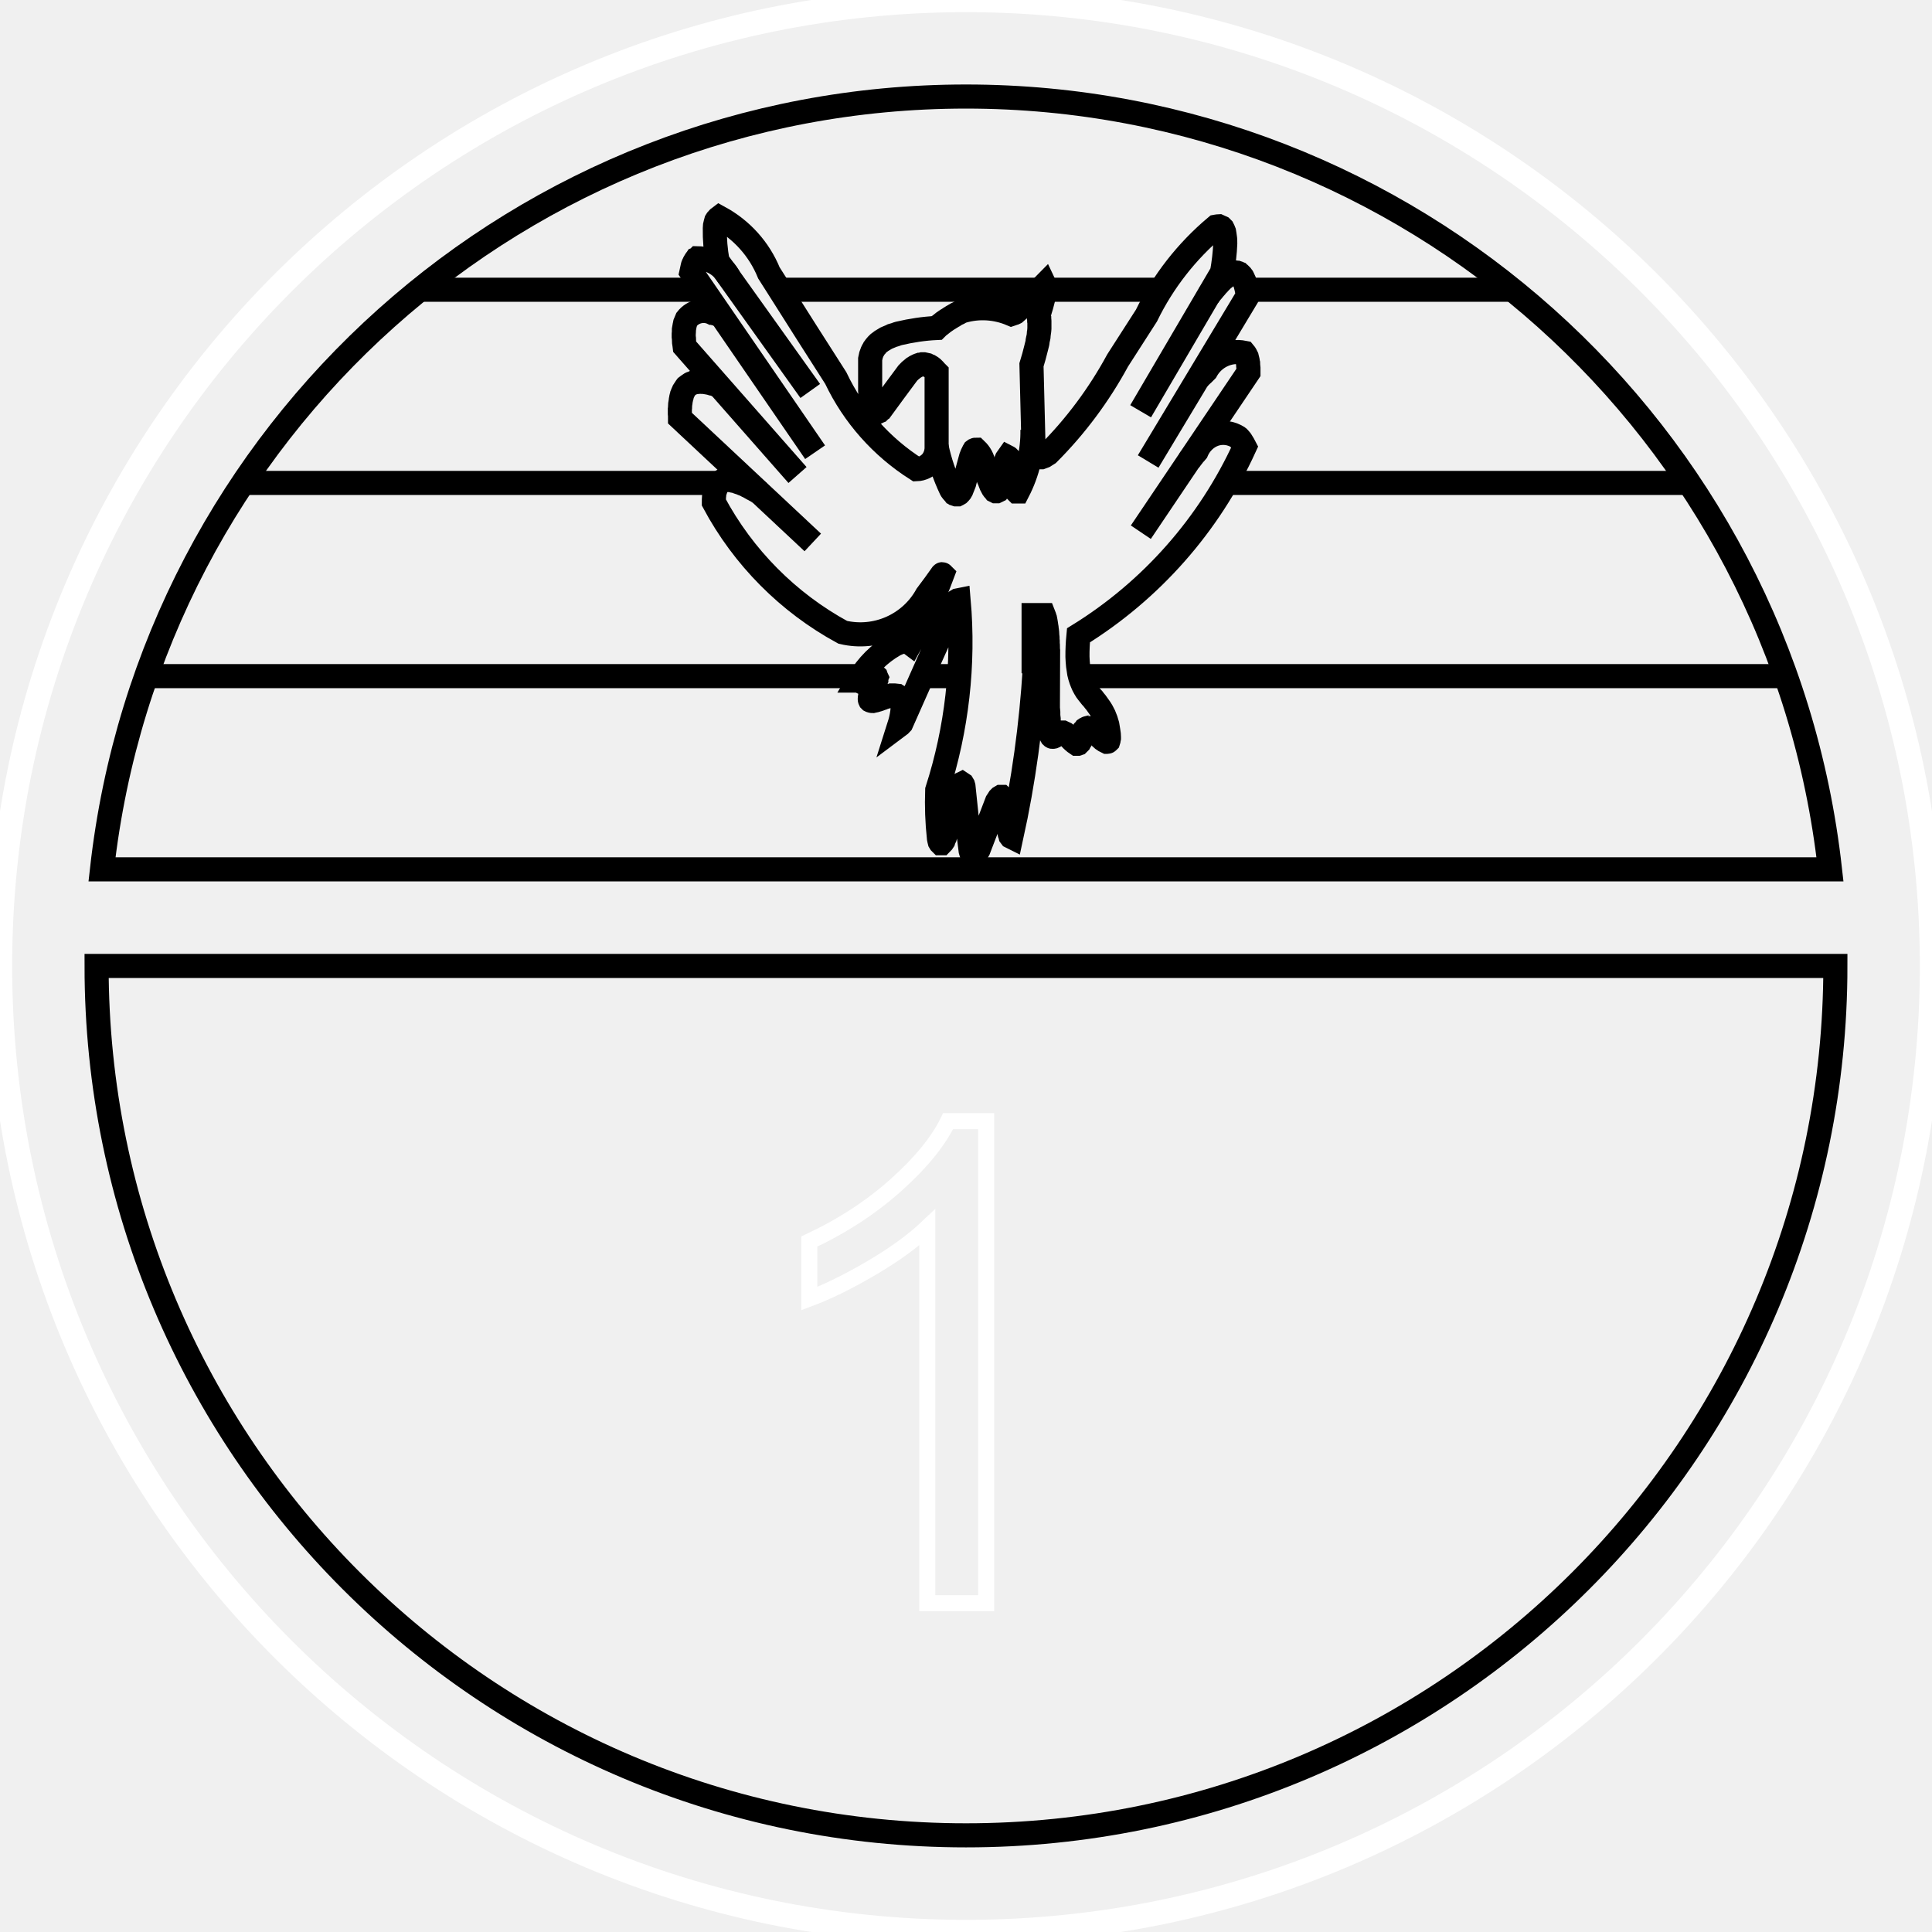
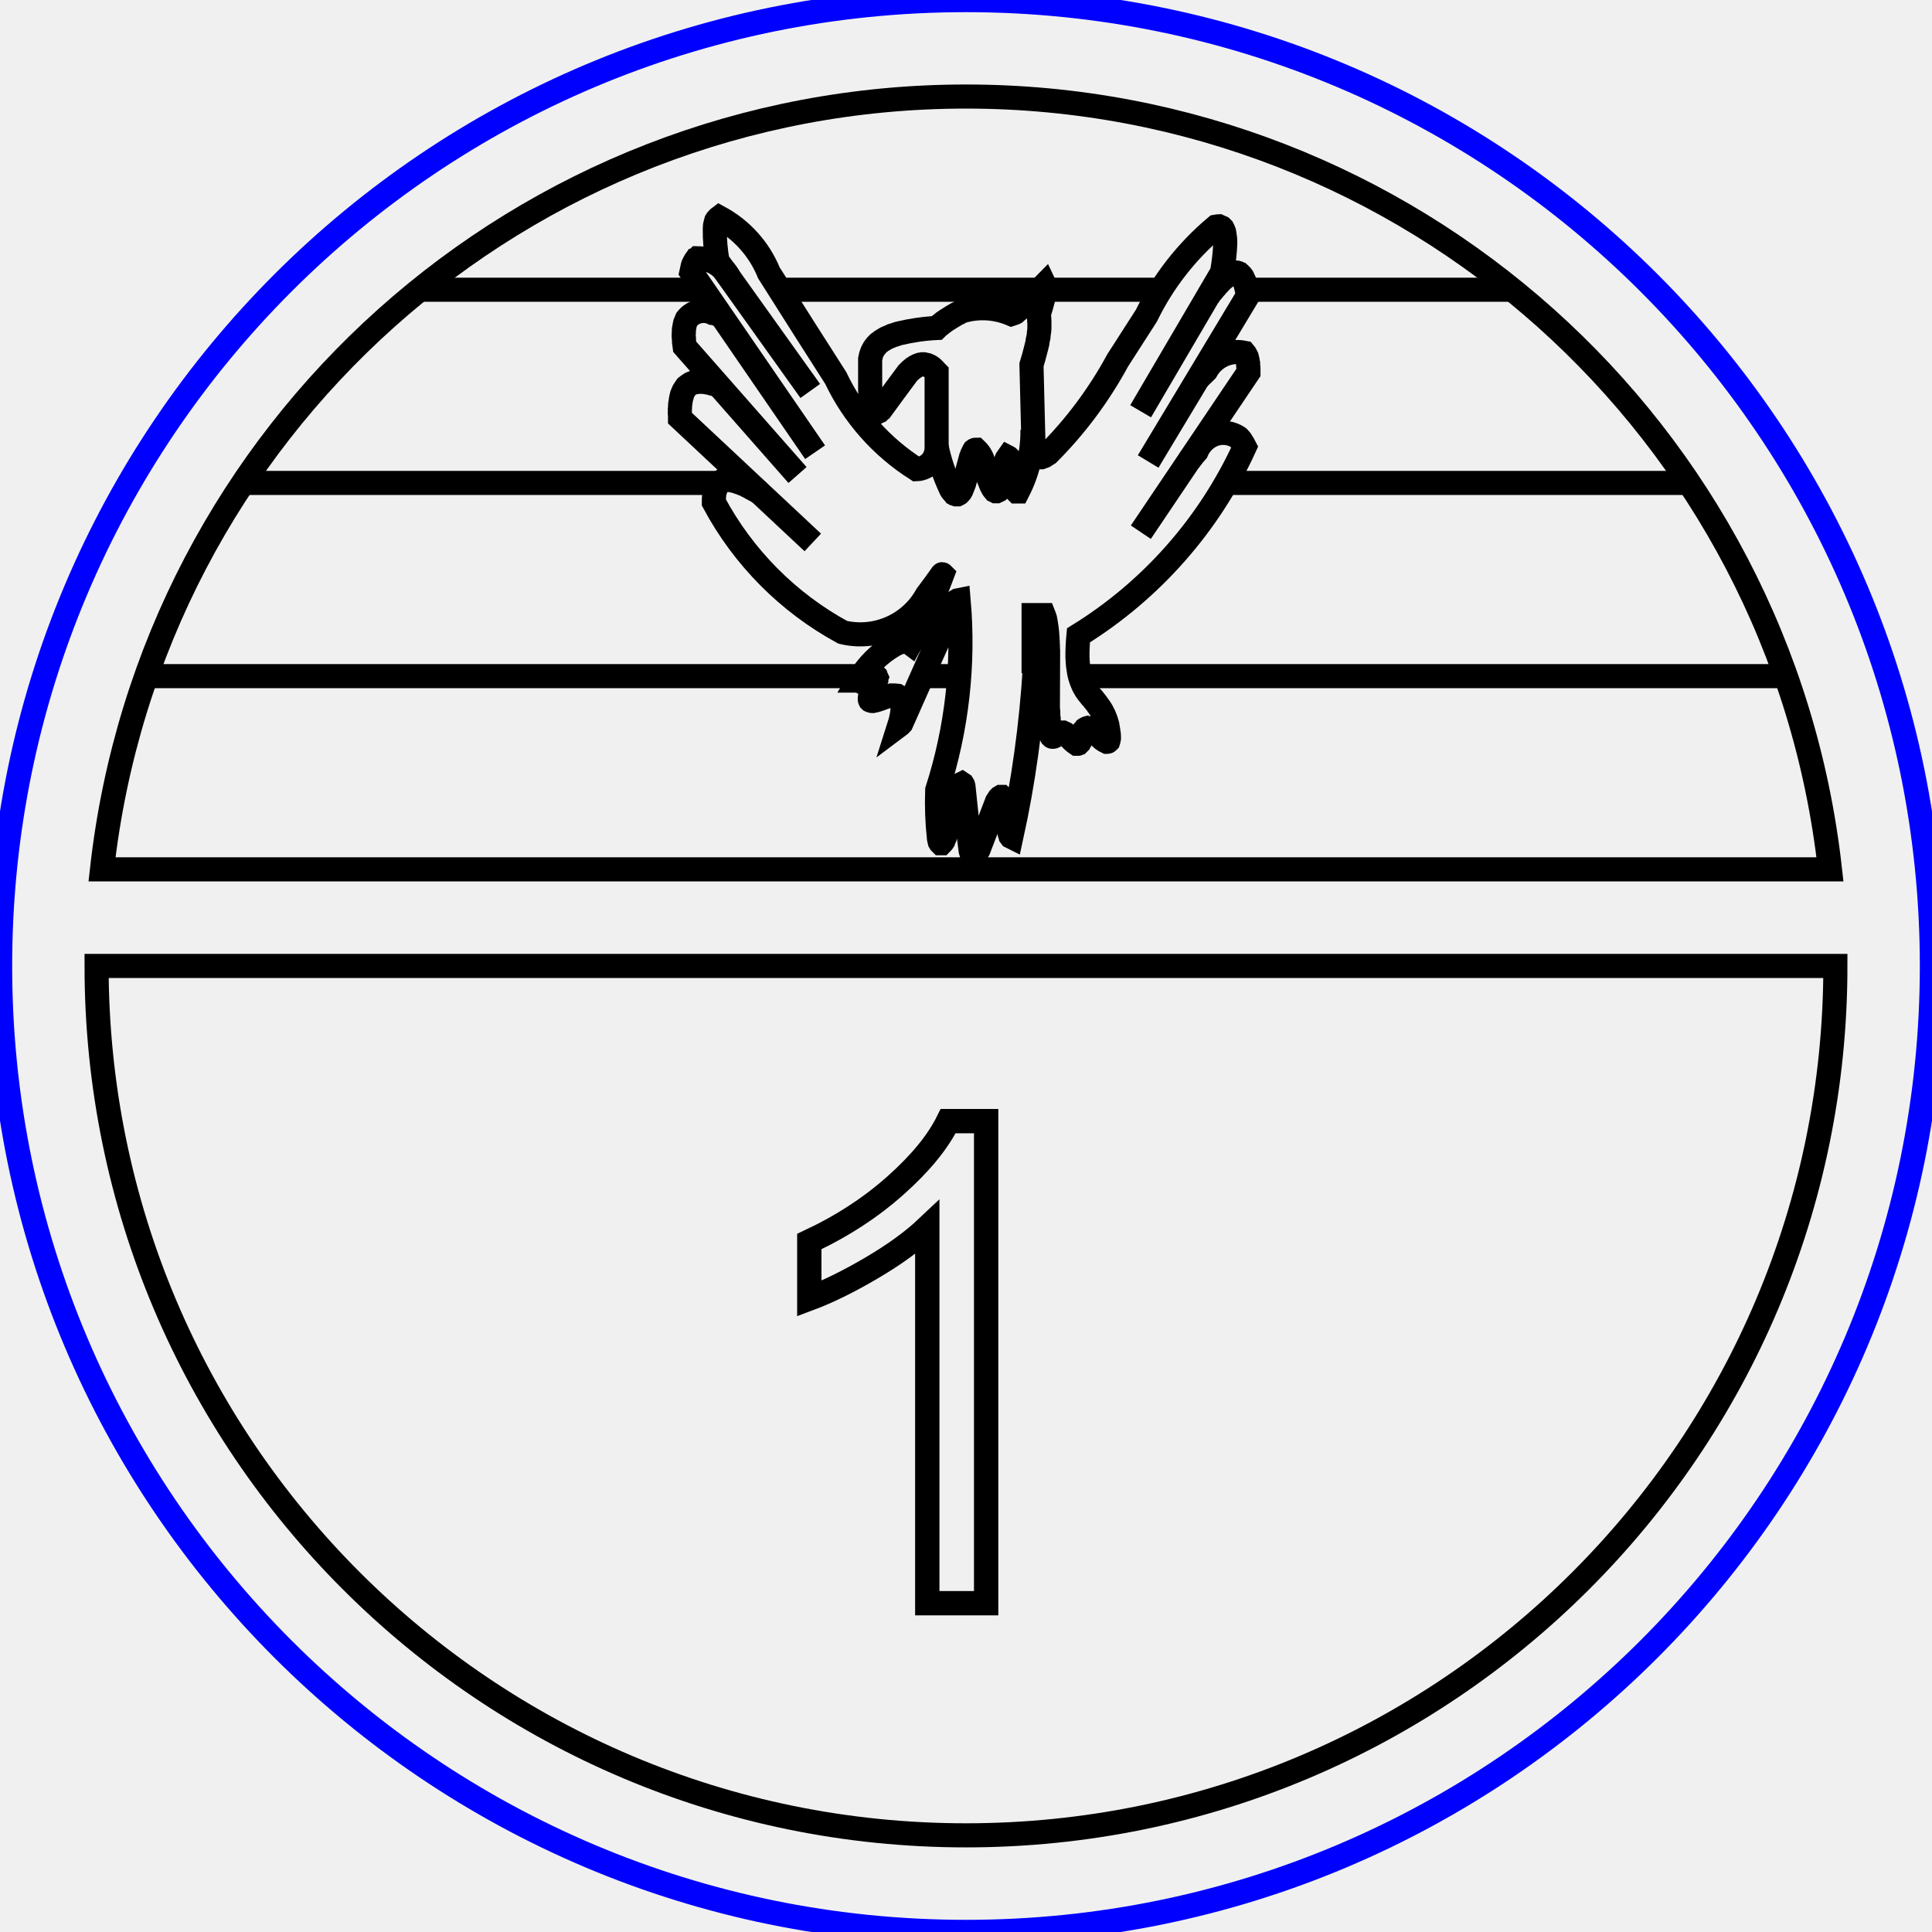
<svg xmlns="http://www.w3.org/2000/svg" width="15.000mm" height="15.000mm" viewBox="57.5 -186.5 15 15">
-   <circle transform="matrix(1,0,0,-1,65,-179)" style="stroke:#ffffff;stroke-width:0.05mm;fill:none" r="7.5" cx="0" cy="0" />
+   <circle transform="matrix(1,0,0,-1,65,-179)" style="stroke:#0000ff;stroke-width:0.05mm;fill:none" r="7.5" cx="0" cy="0" />
  <path transform="matrix(1.5,0,0,-1.5,-18.55464,-63.0475)" style="stroke:#000000;stroke-width:0.033mm;fill:none" d="M51.231,77.802C51.486,80.079,53.411,81.802,55.703,81.802C57.995,81.802,59.921,80.079,60.175,77.802L51.231,77.802z" />
  <path transform="matrix(1.5,0,0,-1.5,-18.55464,-63.0475)" style="stroke:#000000;stroke-width:0.033mm;fill:none" d="M60.203,77.302C60.203,74.816,58.188,72.802,55.703,72.802C53.218,72.802,51.203,74.816,51.203,77.302L60.203,77.302z" />
  <path transform="matrix(1.5,0,0,-1.5,-18.55464,-63.0475)" style="stroke:#000000;stroke-width:0.033mm;fill:none" d="M54.477,80.866C54.445,80.926,54.383,80.964,54.315,80.965L54.313,80.963L54.311,80.961L54.308,80.96L54.306,80.957L54.304,80.955L54.302,80.952C54.301,80.951,54.3,80.949,54.299,80.947C54.297,80.944,54.295,80.94,54.294,80.937L54.292,80.933L54.291,80.929L54.289,80.925L54.288,80.921C54.286,80.912,54.284,80.902,54.282,80.893L54.922,79.961" />
  <path transform="matrix(1.5,0,0,-1.5,-18.55464,-63.0475)" style="stroke:#000000;stroke-width:0.033mm;fill:none" d="M56.608,79.547L57.165,80.374C57.165,80.379,57.165,80.384,57.165,80.389L57.165,80.396C57.164,80.405,57.163,80.414,57.163,80.422C57.162,80.426,57.161,80.43,57.161,80.434L57.16,80.439C57.159,80.445,57.157,80.449,57.156,80.454C57.152,80.462,57.149,80.469,57.143,80.476C57.064,80.492,56.985,80.454,56.946,80.383C56.941,80.378,56.935,80.372,56.93,80.367C56.924,80.362,56.918,80.356,56.913,80.351L56.904,80.342" />
  <path transform="matrix(1.5,0,0,-1.5,-18.55464,-63.0475)" style="stroke:#000000;stroke-width:0.033mm;fill:none" d="M54.435,80.669L54.428,80.672L54.421,80.674L54.414,80.676L54.407,80.678C54.402,80.679,54.398,80.681,54.393,80.681C54.347,80.704,54.29,80.691,54.258,80.65C54.255,80.643,54.252,80.635,54.249,80.628L54.248,80.623C54.247,80.62,54.247,80.616,54.246,80.613C54.245,80.607,54.244,80.602,54.243,80.596C54.243,80.588,54.243,80.58,54.242,80.572C54.242,80.567,54.242,80.563,54.242,80.558L54.243,80.551C54.243,80.544,54.244,80.537,54.244,80.53C54.245,80.525,54.245,80.52,54.246,80.515L54.247,80.507L54.831,79.843" />
  <path transform="matrix(1.5,0,0,-1.5,-18.55464,-63.0475)" style="stroke:#000000;stroke-width:0.033mm;fill:none" d="M56.646,79.913L57.162,80.771C57.159,80.789,57.156,80.807,57.151,80.825L57.15,80.83C57.148,80.834,57.147,80.837,57.146,80.841C57.145,80.844,57.143,80.848,57.142,80.851C57.141,80.854,57.139,80.856,57.138,80.859L57.136,80.863L57.134,80.867L57.131,80.871C57.129,80.874,57.127,80.877,57.124,80.879L57.121,80.882L57.118,80.884L57.116,80.886L57.113,80.887L57.11,80.889L57.107,80.89C57.104,80.89,57.102,80.89,57.1,80.891L57.097,80.891L57.093,80.891L57.09,80.89L57.086,80.89L57.082,80.889L57.079,80.887C57.076,80.886,57.073,80.885,57.071,80.884C57.068,80.882,57.065,80.881,57.063,80.879C57.055,80.874,57.048,80.869,57.041,80.863C57.038,80.861,57.034,80.858,57.031,80.855C57.028,80.852,57.025,80.849,57.022,80.846L57.017,80.841C57.012,80.835,57.007,80.83,57.002,80.825C56.996,80.818,56.992,80.812,56.986,80.806C56.98,80.799,56.975,80.792,56.969,80.786L56.964,80.779L56.958,80.771" />
  <path transform="matrix(1.5,0,0,-1.5,-18.55464,-63.0475)" style="stroke:#000000;stroke-width:0.033mm;fill:none" d="M56.858,79.918C56.864,79.926,56.871,79.934,56.877,79.942L56.883,79.95C56.888,79.955,56.892,79.959,56.896,79.964C56.913,80.005,56.946,80.038,56.987,80.053C57.029,80.068,57.075,80.062,57.112,80.038C57.115,80.036,57.117,80.033,57.119,80.03C57.125,80.025,57.129,80.018,57.133,80.011C57.137,80.004,57.142,79.997,57.146,79.989C56.962,79.586,56.662,79.246,56.285,79.013C56.283,78.993,56.282,78.974,56.281,78.955C56.28,78.937,56.28,78.92,56.28,78.903C56.281,78.887,56.281,78.872,56.283,78.857C56.285,78.843,56.287,78.829,56.289,78.817C56.292,78.804,56.295,78.793,56.299,78.782C56.303,78.771,56.307,78.762,56.311,78.753C56.316,78.743,56.321,78.735,56.326,78.727C56.332,78.719,56.337,78.712,56.343,78.705C56.348,78.698,56.354,78.691,56.36,78.685C56.365,78.678,56.371,78.671,56.376,78.665C56.381,78.658,56.386,78.651,56.391,78.644C56.396,78.637,56.401,78.63,56.405,78.623C56.409,78.615,56.413,78.608,56.417,78.6C56.42,78.592,56.424,78.583,56.427,78.575C56.43,78.566,56.432,78.557,56.435,78.548C56.437,78.538,56.438,78.528,56.44,78.517C56.441,78.512,56.441,78.506,56.442,78.501C56.442,78.496,56.443,78.491,56.443,78.487L56.443,78.481L56.442,78.476C56.442,78.473,56.441,78.469,56.44,78.466L56.438,78.464C56.437,78.463,56.436,78.462,56.435,78.462L56.432,78.462C56.417,78.469,56.403,78.479,56.393,78.493L56.389,78.498L56.384,78.502C56.381,78.505,56.378,78.508,56.375,78.511L56.371,78.515C56.366,78.519,56.362,78.522,56.357,78.525C56.354,78.527,56.352,78.529,56.349,78.53C56.346,78.531,56.344,78.533,56.341,78.533C56.338,78.534,56.336,78.533,56.334,78.534L56.33,78.533C56.328,78.533,56.326,78.531,56.324,78.53L56.321,78.528L56.319,78.525L56.316,78.522C56.315,78.519,56.313,78.517,56.311,78.514C56.31,78.511,56.309,78.508,56.307,78.504C56.306,78.499,56.304,78.494,56.302,78.489C56.3,78.482,56.296,78.474,56.294,78.466L56.292,78.463L56.29,78.459L56.288,78.457L56.286,78.455L56.284,78.453L56.281,78.452C56.28,78.452,56.278,78.452,56.276,78.452C56.264,78.46,56.253,78.47,56.243,78.481L56.24,78.485C56.235,78.49,56.229,78.495,56.224,78.499L56.22,78.502L56.216,78.505C56.212,78.507,56.208,78.508,56.204,78.51C56.202,78.51,56.199,78.51,56.197,78.51C56.194,78.51,56.192,78.51,56.19,78.509L56.186,78.508L56.183,78.507L56.18,78.505L56.177,78.503L56.174,78.501C56.172,78.499,56.17,78.498,56.168,78.496L56.165,78.494C56.164,78.493,56.162,78.492,56.161,78.491L56.158,78.489C56.156,78.488,56.153,78.488,56.15,78.488C56.149,78.488,56.148,78.489,56.147,78.49C56.146,78.492,56.144,78.494,56.144,78.495C56.142,78.498,56.142,78.501,56.141,78.503C56.138,78.513,56.137,78.523,56.135,78.533L56.134,78.54C56.133,78.548,56.133,78.556,56.132,78.564L56.131,78.572L56.131,78.581L56.13,78.589L56.129,78.598C56.129,78.603,56.129,78.608,56.129,78.614C56.128,78.622,56.128,78.629,56.127,78.637C56.127,78.643,56.127,78.65,56.127,78.656C56.127,78.748,56.128,78.841,56.128,78.933C56.127,78.939,56.127,78.947,56.127,78.953C56.127,78.96,56.127,78.967,56.126,78.973L56.126,78.983L56.125,78.993L56.125,79.002L56.124,79.011C56.124,79.017,56.123,79.022,56.123,79.028L56.122,79.037L56.121,79.044C56.121,79.049,56.12,79.054,56.119,79.059L56.118,79.066L56.117,79.073L56.116,79.079L56.115,79.085C56.114,79.089,56.114,79.093,56.113,79.097L56.111,79.102C56.11,79.107,56.108,79.113,56.106,79.118L56.053,79.118L56.053,78.817L56.055,78.826L56.056,78.834C56.057,78.836,56.058,78.839,56.059,78.842C56.041,78.549,56.001,78.257,55.938,77.97L55.936,77.971L55.933,77.975C55.932,77.979,55.931,77.984,55.929,77.988L55.927,77.998C55.922,78.035,55.917,78.072,55.913,78.109L55.91,78.122C55.909,78.13,55.907,78.138,55.905,78.146C55.902,78.158,55.897,78.169,55.888,78.177L55.884,78.177L55.879,78.174L55.874,78.169L55.869,78.161L55.863,78.152C55.825,78.053,55.806,78.003,55.768,77.904L55.762,77.894L55.756,77.886L55.751,77.88L55.746,77.876L55.742,77.876L55.737,77.877L55.734,77.882L55.73,77.889L55.727,77.899C55.713,78.009,55.701,78.12,55.69,78.231L55.688,78.238L55.685,78.243L55.682,78.245C55.68,78.244,55.678,78.244,55.676,78.242L55.673,78.237C55.67,78.232,55.667,78.226,55.665,78.221C55.641,78.137,55.617,78.053,55.594,77.969C55.591,77.963,55.588,77.957,55.586,77.95L55.582,77.944C55.58,77.942,55.578,77.939,55.576,77.937L55.573,77.937L55.57,77.94L55.567,77.945L55.565,77.953L55.563,77.963C55.554,78.046,55.551,78.129,55.554,78.212C55.656,78.529,55.694,78.863,55.665,79.195L55.66,79.194L55.655,79.191L55.65,79.186C55.512,78.883,55.504,78.864,55.369,78.559C55.366,78.556,55.364,78.553,55.362,78.551L55.358,78.548C55.365,78.57,55.37,78.592,55.373,78.614C55.375,78.627,55.375,78.64,55.375,78.653L55.374,78.661L55.373,78.668C55.372,78.674,55.368,78.679,55.366,78.685C55.364,78.688,55.362,78.691,55.36,78.693L55.356,78.696C55.353,78.698,55.349,78.699,55.346,78.701C55.339,78.702,55.331,78.702,55.324,78.702L55.317,78.702L55.311,78.7L55.304,78.699L55.297,78.697C55.29,78.695,55.284,78.693,55.277,78.691L55.27,78.688L55.263,78.686L55.256,78.683L55.25,78.681L55.244,78.679C55.239,78.677,55.233,78.676,55.228,78.675L55.223,78.674L55.219,78.673C55.216,78.673,55.213,78.674,55.21,78.675L55.208,78.676L55.206,78.678C55.205,78.68,55.205,78.682,55.205,78.684C55.205,78.692,55.207,78.699,55.209,78.707L55.211,78.712C55.213,78.716,55.215,78.72,55.216,78.724C55.218,78.729,55.22,78.733,55.222,78.737C55.223,78.742,55.225,78.746,55.227,78.75L55.23,78.756C55.231,78.76,55.233,78.764,55.234,78.768C55.236,78.772,55.236,78.776,55.237,78.779L55.239,78.784C55.239,78.787,55.239,78.789,55.24,78.792C55.239,78.794,55.239,78.796,55.238,78.798L55.237,78.801C55.236,78.802,55.235,78.803,55.233,78.804C55.23,78.804,55.226,78.804,55.223,78.804L55.219,78.803C55.214,78.802,55.209,78.8,55.205,78.799C55.197,78.796,55.19,78.793,55.183,78.79C55.178,78.788,55.173,78.786,55.168,78.784L55.164,78.782C55.16,78.78,55.156,78.78,55.153,78.779L55.15,78.778L55.148,78.779L55.146,78.779C55.191,78.856,55.255,78.92,55.332,78.964L55.34,78.968L55.347,78.971L55.354,78.974L55.36,78.976L55.367,78.978L55.373,78.98L55.379,78.981C55.382,78.981,55.386,78.981,55.39,78.982L55.395,78.981L55.399,78.98L55.404,78.979C55.408,78.977,55.412,78.974,55.416,78.971C55.48,79.086,55.535,79.206,55.581,79.329C55.58,79.33,55.58,79.33,55.579,79.329C55.554,79.293,55.527,79.257,55.5,79.221C55.415,79.067,55.237,78.988,55.065,79.029C54.782,79.183,54.55,79.417,54.398,79.701C54.398,79.711,54.398,79.722,54.399,79.732C54.4,79.737,54.4,79.743,54.401,79.748C54.402,79.751,54.402,79.755,54.403,79.758C54.404,79.761,54.405,79.764,54.406,79.767L54.407,79.772L54.409,79.776L54.411,79.78C54.412,79.784,54.415,79.787,54.417,79.791L54.419,79.794C54.421,79.796,54.422,79.798,54.424,79.8C54.426,79.802,54.428,79.803,54.43,79.805L54.433,79.807L54.436,79.809L54.439,79.811L54.442,79.813L54.446,79.814L54.45,79.815L54.454,79.816C54.456,79.816,54.459,79.817,54.462,79.817C54.467,79.817,54.471,79.817,54.476,79.817C54.479,79.817,54.482,79.817,54.485,79.816C54.489,79.816,54.492,79.815,54.496,79.815L54.501,79.813C54.509,79.812,54.516,79.809,54.524,79.806L54.53,79.804L54.537,79.802C54.543,79.799,54.55,79.796,54.556,79.794L54.563,79.791C54.567,79.788,54.572,79.786,54.577,79.784C54.584,79.78,54.591,79.776,54.598,79.772L54.606,79.768L54.613,79.764L54.621,79.76L54.629,79.755L54.637,79.75" />
  <path transform="matrix(1.5,0,0,-1.5,-18.55464,-63.0475)" style="stroke:#000000;stroke-width:0.033mm;fill:none" d="M54.897,80.278L54.417,80.95C54.407,81.006,54.402,81.063,54.403,81.119L54.404,81.134L54.407,81.147L54.41,81.158L54.415,81.166C54.418,81.17,54.422,81.173,54.426,81.176C54.542,81.113,54.633,81.012,54.683,80.889L54.725,80.823C54.825,80.665,54.928,80.502,55.029,80.345C55.121,80.151,55.266,79.988,55.447,79.873C55.476,79.874,55.503,79.888,55.523,79.909C55.542,79.931,55.552,79.96,55.551,79.989L55.551,80.374L55.545,80.38L55.54,80.386L55.535,80.391L55.53,80.396L55.525,80.4L55.519,80.404L55.514,80.407C55.51,80.408,55.507,80.41,55.503,80.412C55.498,80.413,55.493,80.415,55.487,80.416L55.482,80.416L55.476,80.416C55.472,80.415,55.469,80.414,55.465,80.414L55.459,80.412L55.454,80.41L55.448,80.407L55.442,80.404C55.439,80.402,55.435,80.399,55.431,80.397L55.425,80.392C55.417,80.386,55.409,80.379,55.402,80.371C55.355,80.307,55.308,80.245,55.262,80.181C55.259,80.179,55.256,80.176,55.254,80.174C55.251,80.173,55.249,80.171,55.247,80.17C55.245,80.169,55.242,80.168,55.24,80.167L55.237,80.167C55.234,80.167,55.232,80.169,55.229,80.17L55.226,80.172C55.225,80.174,55.223,80.176,55.222,80.178L55.22,80.182L55.218,80.186C55.217,80.192,55.214,80.198,55.213,80.204L55.212,80.211L55.211,80.219C55.21,80.228,55.209,80.237,55.209,80.245C55.208,80.252,55.208,80.259,55.208,80.266L55.207,80.278L55.207,80.443L55.208,80.448L55.209,80.452L55.21,80.457C55.21,80.46,55.211,80.462,55.212,80.465C55.215,80.475,55.219,80.485,55.225,80.494L55.227,80.498L55.23,80.502C55.233,80.506,55.235,80.51,55.239,80.513L55.242,80.517C55.244,80.519,55.247,80.522,55.249,80.524C55.253,80.527,55.257,80.531,55.262,80.534L55.266,80.537C55.271,80.54,55.276,80.543,55.281,80.546C55.284,80.548,55.288,80.55,55.291,80.552C55.295,80.554,55.299,80.555,55.303,80.557C55.307,80.559,55.311,80.56,55.315,80.562L55.321,80.565L55.328,80.567L55.335,80.569C55.34,80.571,55.344,80.572,55.349,80.574L55.356,80.576C55.42,80.591,55.485,80.601,55.551,80.604C55.554,80.607,55.557,80.61,55.56,80.613C55.562,80.614,55.563,80.616,55.565,80.617C55.568,80.619,55.57,80.621,55.572,80.622C55.577,80.626,55.582,80.63,55.587,80.634C55.593,80.638,55.599,80.642,55.606,80.647C55.609,80.649,55.613,80.651,55.616,80.653C55.62,80.656,55.623,80.658,55.627,80.66L55.633,80.664L55.639,80.667L55.645,80.671C55.651,80.675,55.657,80.678,55.664,80.681C55.67,80.685,55.677,80.688,55.684,80.691C55.768,80.716,55.858,80.71,55.938,80.676L55.944,80.678C55.949,80.679,55.953,80.681,55.957,80.683C56.01,80.729,56.061,80.778,56.111,80.829C56.112,80.827,56.113,80.825,56.114,80.822L56.114,80.819L56.114,80.814C56.114,80.81,56.114,80.806,56.113,80.802C56.112,80.797,56.112,80.792,56.11,80.787C56.109,80.78,56.108,80.774,56.106,80.768C56.098,80.735,56.089,80.703,56.079,80.672L56.08,80.669L56.08,80.666C56.081,80.663,56.081,80.66,56.081,80.657L56.082,80.654L56.082,80.651L56.082,80.647C56.083,80.645,56.083,80.643,56.083,80.641L56.083,80.638L56.083,80.634L56.083,80.631C56.083,80.626,56.083,80.621,56.083,80.617L56.083,80.613L56.083,80.609L56.083,80.606L56.083,80.602C56.082,80.592,56.082,80.583,56.08,80.574C56.08,80.57,56.079,80.569,56.079,80.565C56.079,80.562,56.078,80.559,56.078,80.557L56.077,80.552L56.076,80.548L56.075,80.543L56.074,80.538C56.074,80.534,56.073,80.529,56.072,80.524C56.07,80.516,56.068,80.508,56.066,80.5C56.059,80.471,56.051,80.442,56.042,80.413L56.053,79.972C56.055,79.961,56.061,79.951,56.068,79.942L56.073,79.938L56.079,79.936L56.086,79.935L56.093,79.935L56.101,79.938L56.109,79.941C56.116,79.945,56.122,79.949,56.128,79.953C56.271,80.096,56.392,80.259,56.488,80.436L56.637,80.668C56.723,80.845,56.846,81.002,56.996,81.128C57.002,81.129,57.007,81.131,57.012,81.131C57.017,81.129,57.021,81.127,57.025,81.125L57.031,81.119L57.035,81.111L57.039,81.101L57.041,81.089L57.043,81.075C57.045,81.064,57.045,81.052,57.045,81.041C57.043,80.991,57.037,80.941,57.028,80.891L56.607,80.173" />
  <path transform="matrix(1.5,0,0,-1.5,-18.55464,-63.0475)" style="stroke:#000000;stroke-width:0.033mm;fill:none" d="M54.424,80.306L54.417,80.308L54.41,80.31C54.405,80.312,54.401,80.313,54.396,80.315L54.389,80.316L54.383,80.318C54.379,80.319,54.374,80.32,54.37,80.321C54.364,80.322,54.358,80.323,54.352,80.324L54.346,80.325C54.339,80.325,54.331,80.325,54.324,80.326L54.318,80.325L54.313,80.325L54.308,80.324L54.304,80.324L54.299,80.323L54.294,80.322L54.29,80.32C54.287,80.319,54.284,80.318,54.281,80.317C54.279,80.316,54.276,80.315,54.274,80.313C54.269,80.31,54.264,80.306,54.26,80.303L54.256,80.3L54.253,80.296C54.25,80.292,54.246,80.286,54.243,80.281C54.242,80.278,54.24,80.275,54.239,80.272L54.237,80.268L54.235,80.263L54.233,80.258L54.232,80.252L54.23,80.247C54.229,80.243,54.228,80.239,54.228,80.236C54.227,80.232,54.226,80.228,54.226,80.224L54.225,80.217L54.224,80.211C54.224,80.206,54.223,80.202,54.223,80.197C54.223,80.193,54.223,80.188,54.222,80.183L54.222,80.176L54.222,80.169L54.222,80.161C54.223,80.153,54.223,80.145,54.223,80.137L54.91,79.494" />
  <path transform="matrix(1.5,0,0,-1.5,-18.55464,-63.0475)" style="stroke:#000000;stroke-width:0.033mm;fill:none" d="M56.047,80.078C56.049,79.967,56.023,79.857,55.972,79.758C55.97,79.758,55.968,79.758,55.966,79.758C55.964,79.76,55.962,79.762,55.96,79.764C55.958,79.768,55.957,79.771,55.955,79.775C55.944,79.827,55.933,79.879,55.923,79.932C55.922,79.933,55.921,79.935,55.919,79.936C55.916,79.932,55.914,79.927,55.912,79.922C55.905,79.89,55.898,79.857,55.892,79.825L55.889,79.814C55.886,79.795,55.879,79.778,55.868,79.762C55.866,79.761,55.863,79.76,55.861,79.759L55.857,79.759L55.853,79.761L55.85,79.765L55.846,79.769L55.841,79.776C55.838,79.781,55.836,79.787,55.833,79.792L55.829,79.802L55.825,79.813L55.82,79.824L55.816,79.837C55.81,79.853,55.805,79.87,55.799,79.887L55.795,79.9C55.79,79.928,55.776,79.954,55.755,79.974C55.753,79.974,55.751,79.974,55.749,79.973L55.745,79.97L55.742,79.965C55.737,79.956,55.733,79.946,55.729,79.935C55.718,79.895,55.707,79.855,55.697,79.814L55.694,79.802C55.691,79.795,55.689,79.788,55.686,79.781C55.684,79.775,55.681,79.77,55.679,79.764L55.675,79.757L55.67,79.751L55.666,79.747L55.661,79.744L55.659,79.743C55.657,79.743,55.656,79.743,55.654,79.743L55.652,79.743L55.649,79.744C55.648,79.745,55.646,79.745,55.644,79.746C55.641,79.75,55.637,79.753,55.634,79.757L55.631,79.761L55.628,79.765L55.625,79.77C55.592,79.84,55.567,79.913,55.551,79.989" />
  <path transform="matrix(1.5,0,0,-1.5,-18.55464,-63.0475)" style="stroke:#000000;stroke-width:0.033mm;fill:none" d="M51.46,78.802L55.154,78.802" />
  <path transform="matrix(1.5,0,0,-1.5,-18.55464,-63.0475)" style="stroke:#000000;stroke-width:0.033mm;fill:none" d="M59.445,79.802L57.044,79.802" />
  <path transform="matrix(1.5,0,0,-1.5,-18.55464,-63.0475)" style="stroke:#000000;stroke-width:0.033mm;fill:none" d="M52.875,80.802L54.345,80.802" />
  <path transform="matrix(1.5,0,0,-1.5,-18.55464,-63.0475)" style="stroke:#000000;stroke-width:0.033mm;fill:none" d="M54.582,79.802L54.537,79.802" />
  <path transform="matrix(1.5,0,0,-1.5,-18.55464,-63.0475)" style="stroke:#000000;stroke-width:0.033mm;fill:none" d="M54.426,79.802L51.961,79.802" />
  <path transform="matrix(1.5,0,0,-1.5,-18.55464,-63.0475)" style="stroke:#000000;stroke-width:0.033mm;fill:none" d="M55.479,78.802L55.666,78.802" />
  <path transform="matrix(1.5,0,0,-1.5,-18.55464,-63.0475)" style="stroke:#000000;stroke-width:0.033mm;fill:none" d="M55.213,78.802L55.236,78.802" />
  <path transform="matrix(1.5,0,0,-1.5,-18.55464,-63.0475)" style="stroke:#000000;stroke-width:0.033mm;fill:none" d="M56.058,78.802L56.128,78.802" />
  <path transform="matrix(1.5,0,0,-1.5,-18.55464,-63.0475)" style="stroke:#000000;stroke-width:0.033mm;fill:none" d="M56.293,78.802L59.946,78.802" />
  <path transform="matrix(1.5,0,0,-1.5,-18.55464,-63.0475)" style="stroke:#000000;stroke-width:0.033mm;fill:none" d="M57.157,80.802L58.532,80.802" />
  <path transform="matrix(1.5,0,0,-1.5,-18.55464,-63.0475)" style="stroke:#000000;stroke-width:0.033mm;fill:none" d="M56.976,80.802L56.982,80.802" />
  <path transform="matrix(1.5,0,0,-1.5,-18.55464,-63.0475)" style="stroke:#000000;stroke-width:0.033mm;fill:none" d="M56.113,80.802L56.725,80.802" />
  <path transform="matrix(1.5,0,0,-1.5,-18.55464,-63.0475)" style="stroke:#000000;stroke-width:0.033mm;fill:none" d="M54.739,80.802L56.078,80.802" />
-   <path transform="matrix(1,0,0,-1,63.9194,-174.0527)" style="stroke:#ffffff;stroke-width:0.033mm;fill:none" d="M1.237,0L0.78,0L0.78,2.917C0.669,2.812,0.525,2.707,0.346,2.602C0.167,2.497,0.006,2.418,-0.136,2.365L-0.136,2.808C0.12,2.928,0.344,3.074,0.535,3.245C0.727,3.416,0.863,3.582,0.942,3.743L1.237,3.743L1.237,0z" />
+   <path transform="matrix(1,0,0,-1,63.9194,-174.0527)" style="stroke:#000000;stroke-width:0.05mm;fill:none" d="M1.237,0L0.78,0L0.78,2.917C0.669,2.812,0.525,2.707,0.346,2.602C0.167,2.497,0.006,2.418,-0.136,2.365L-0.136,2.808C0.12,2.928,0.344,3.074,0.535,3.245C0.727,3.416,0.863,3.582,0.942,3.743L1.237,3.743L1.237,0z" />
</svg>
